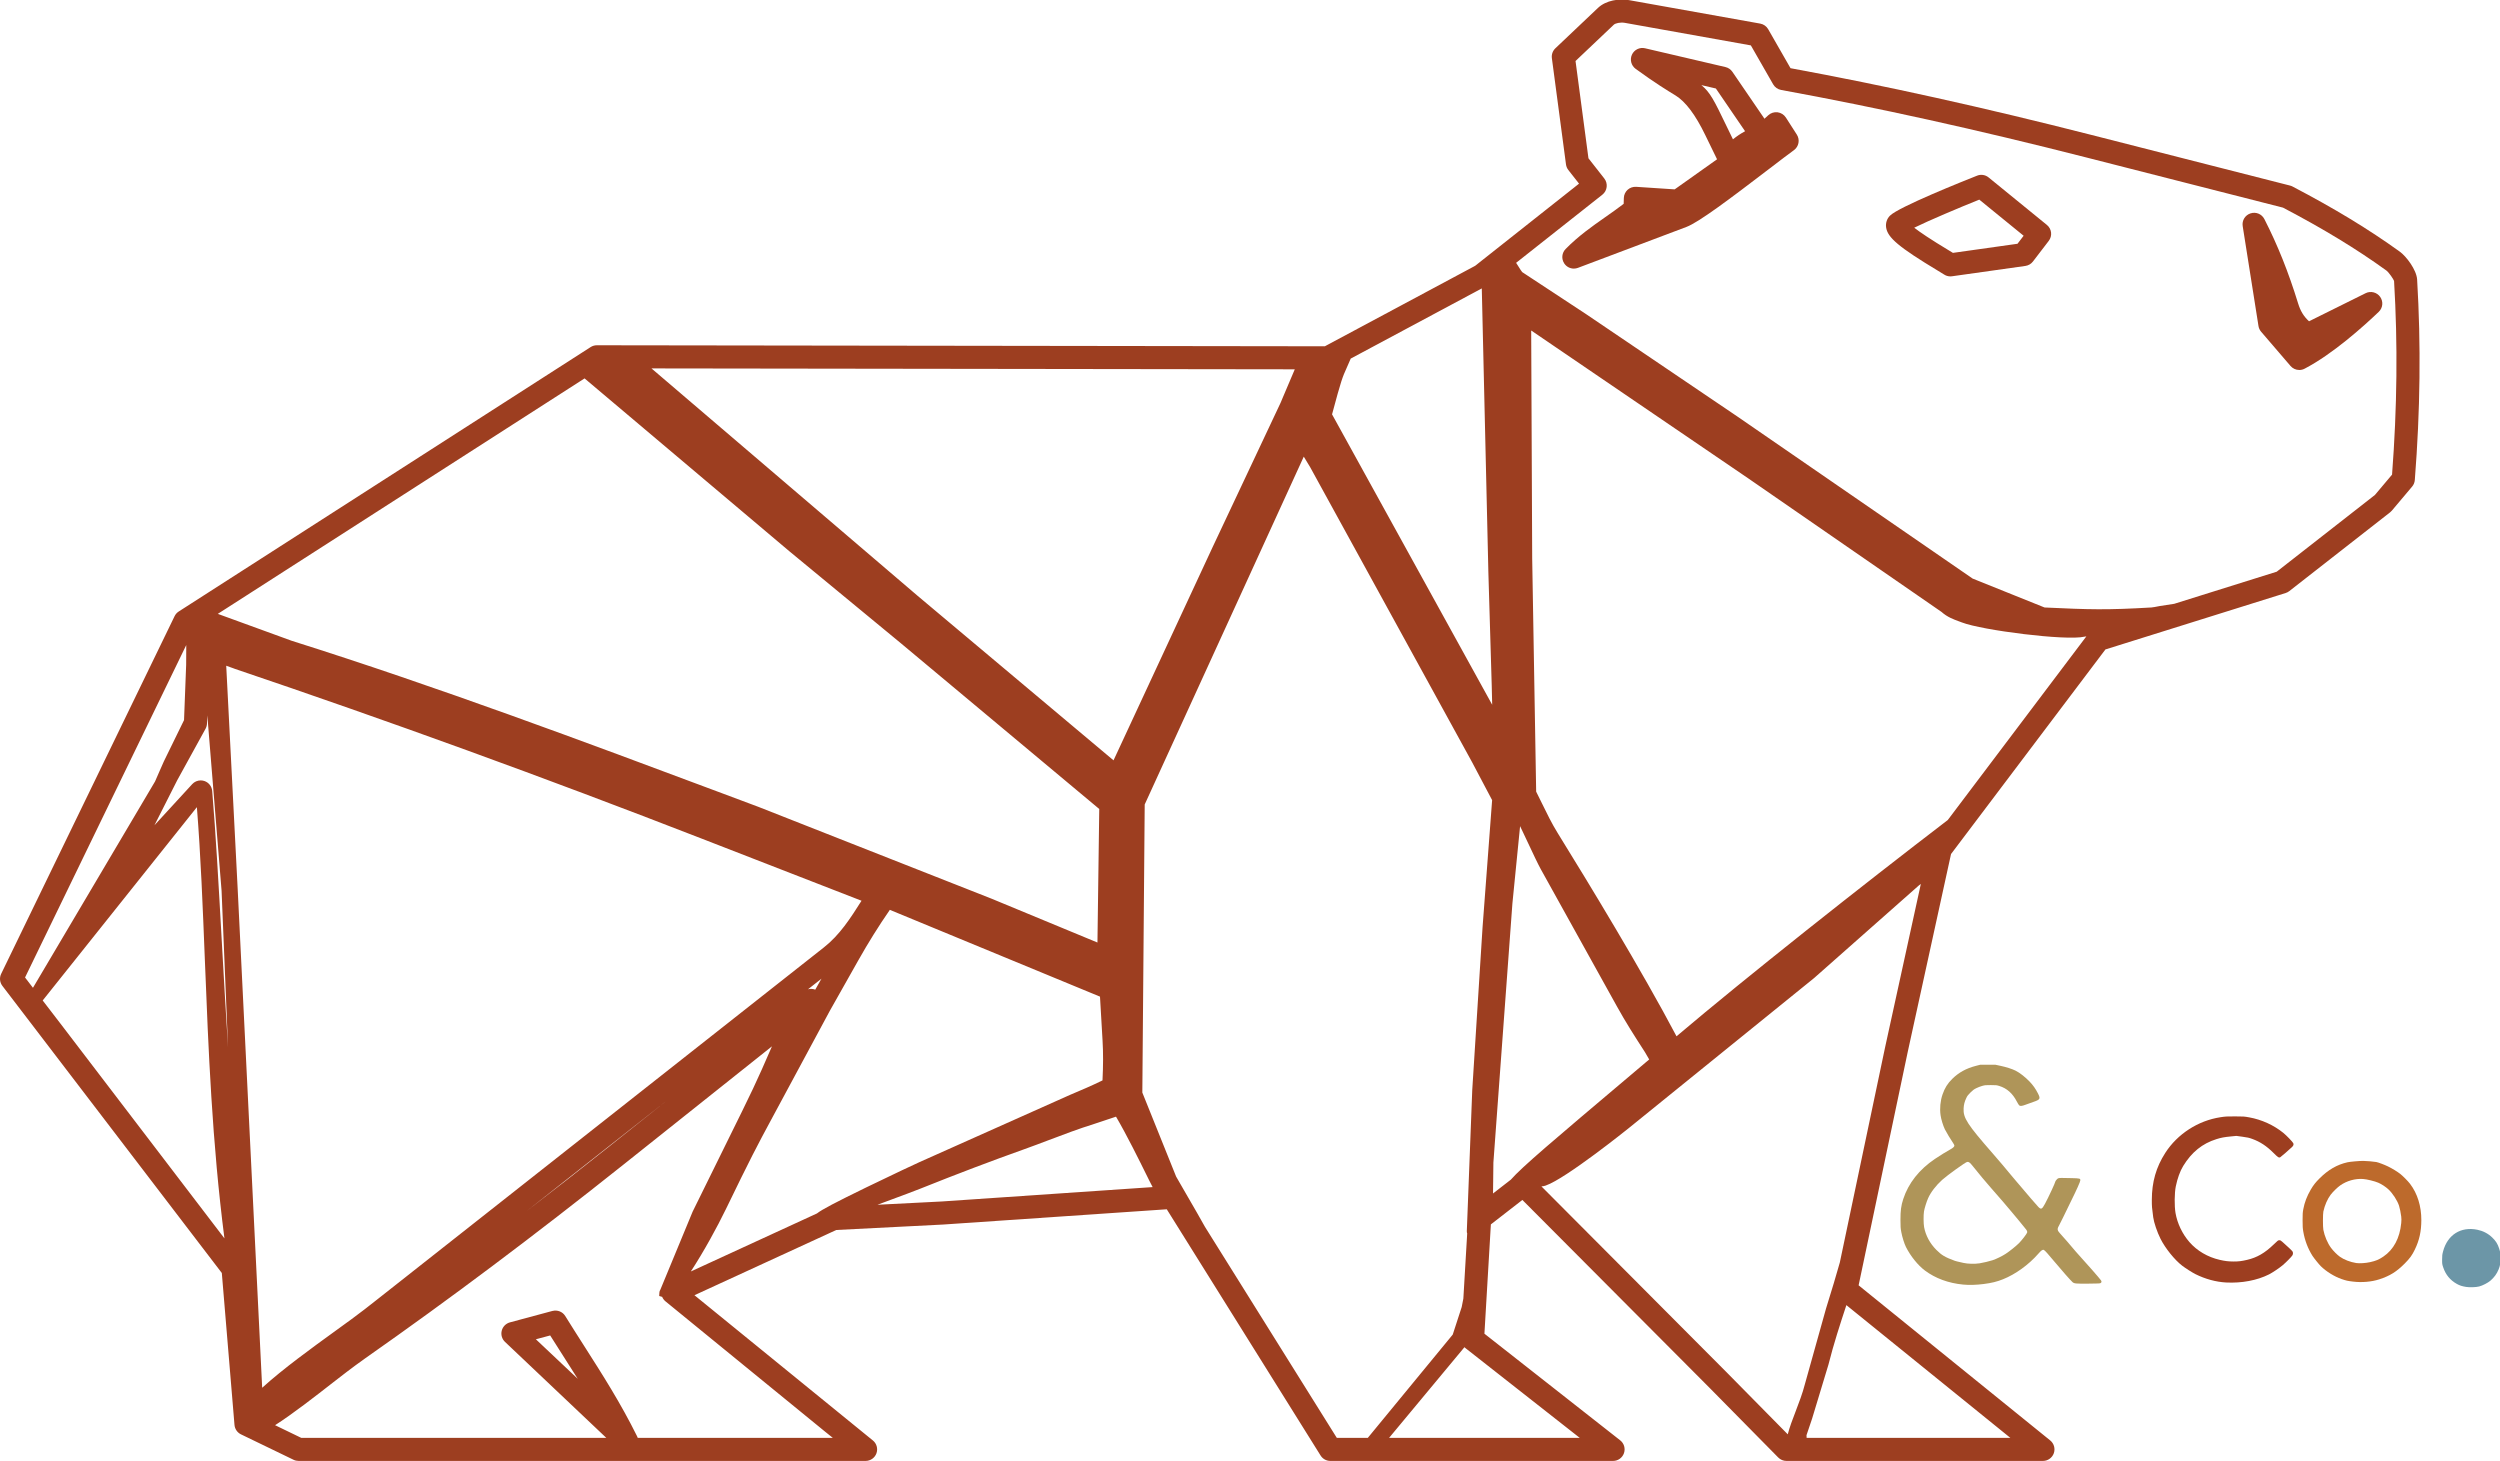
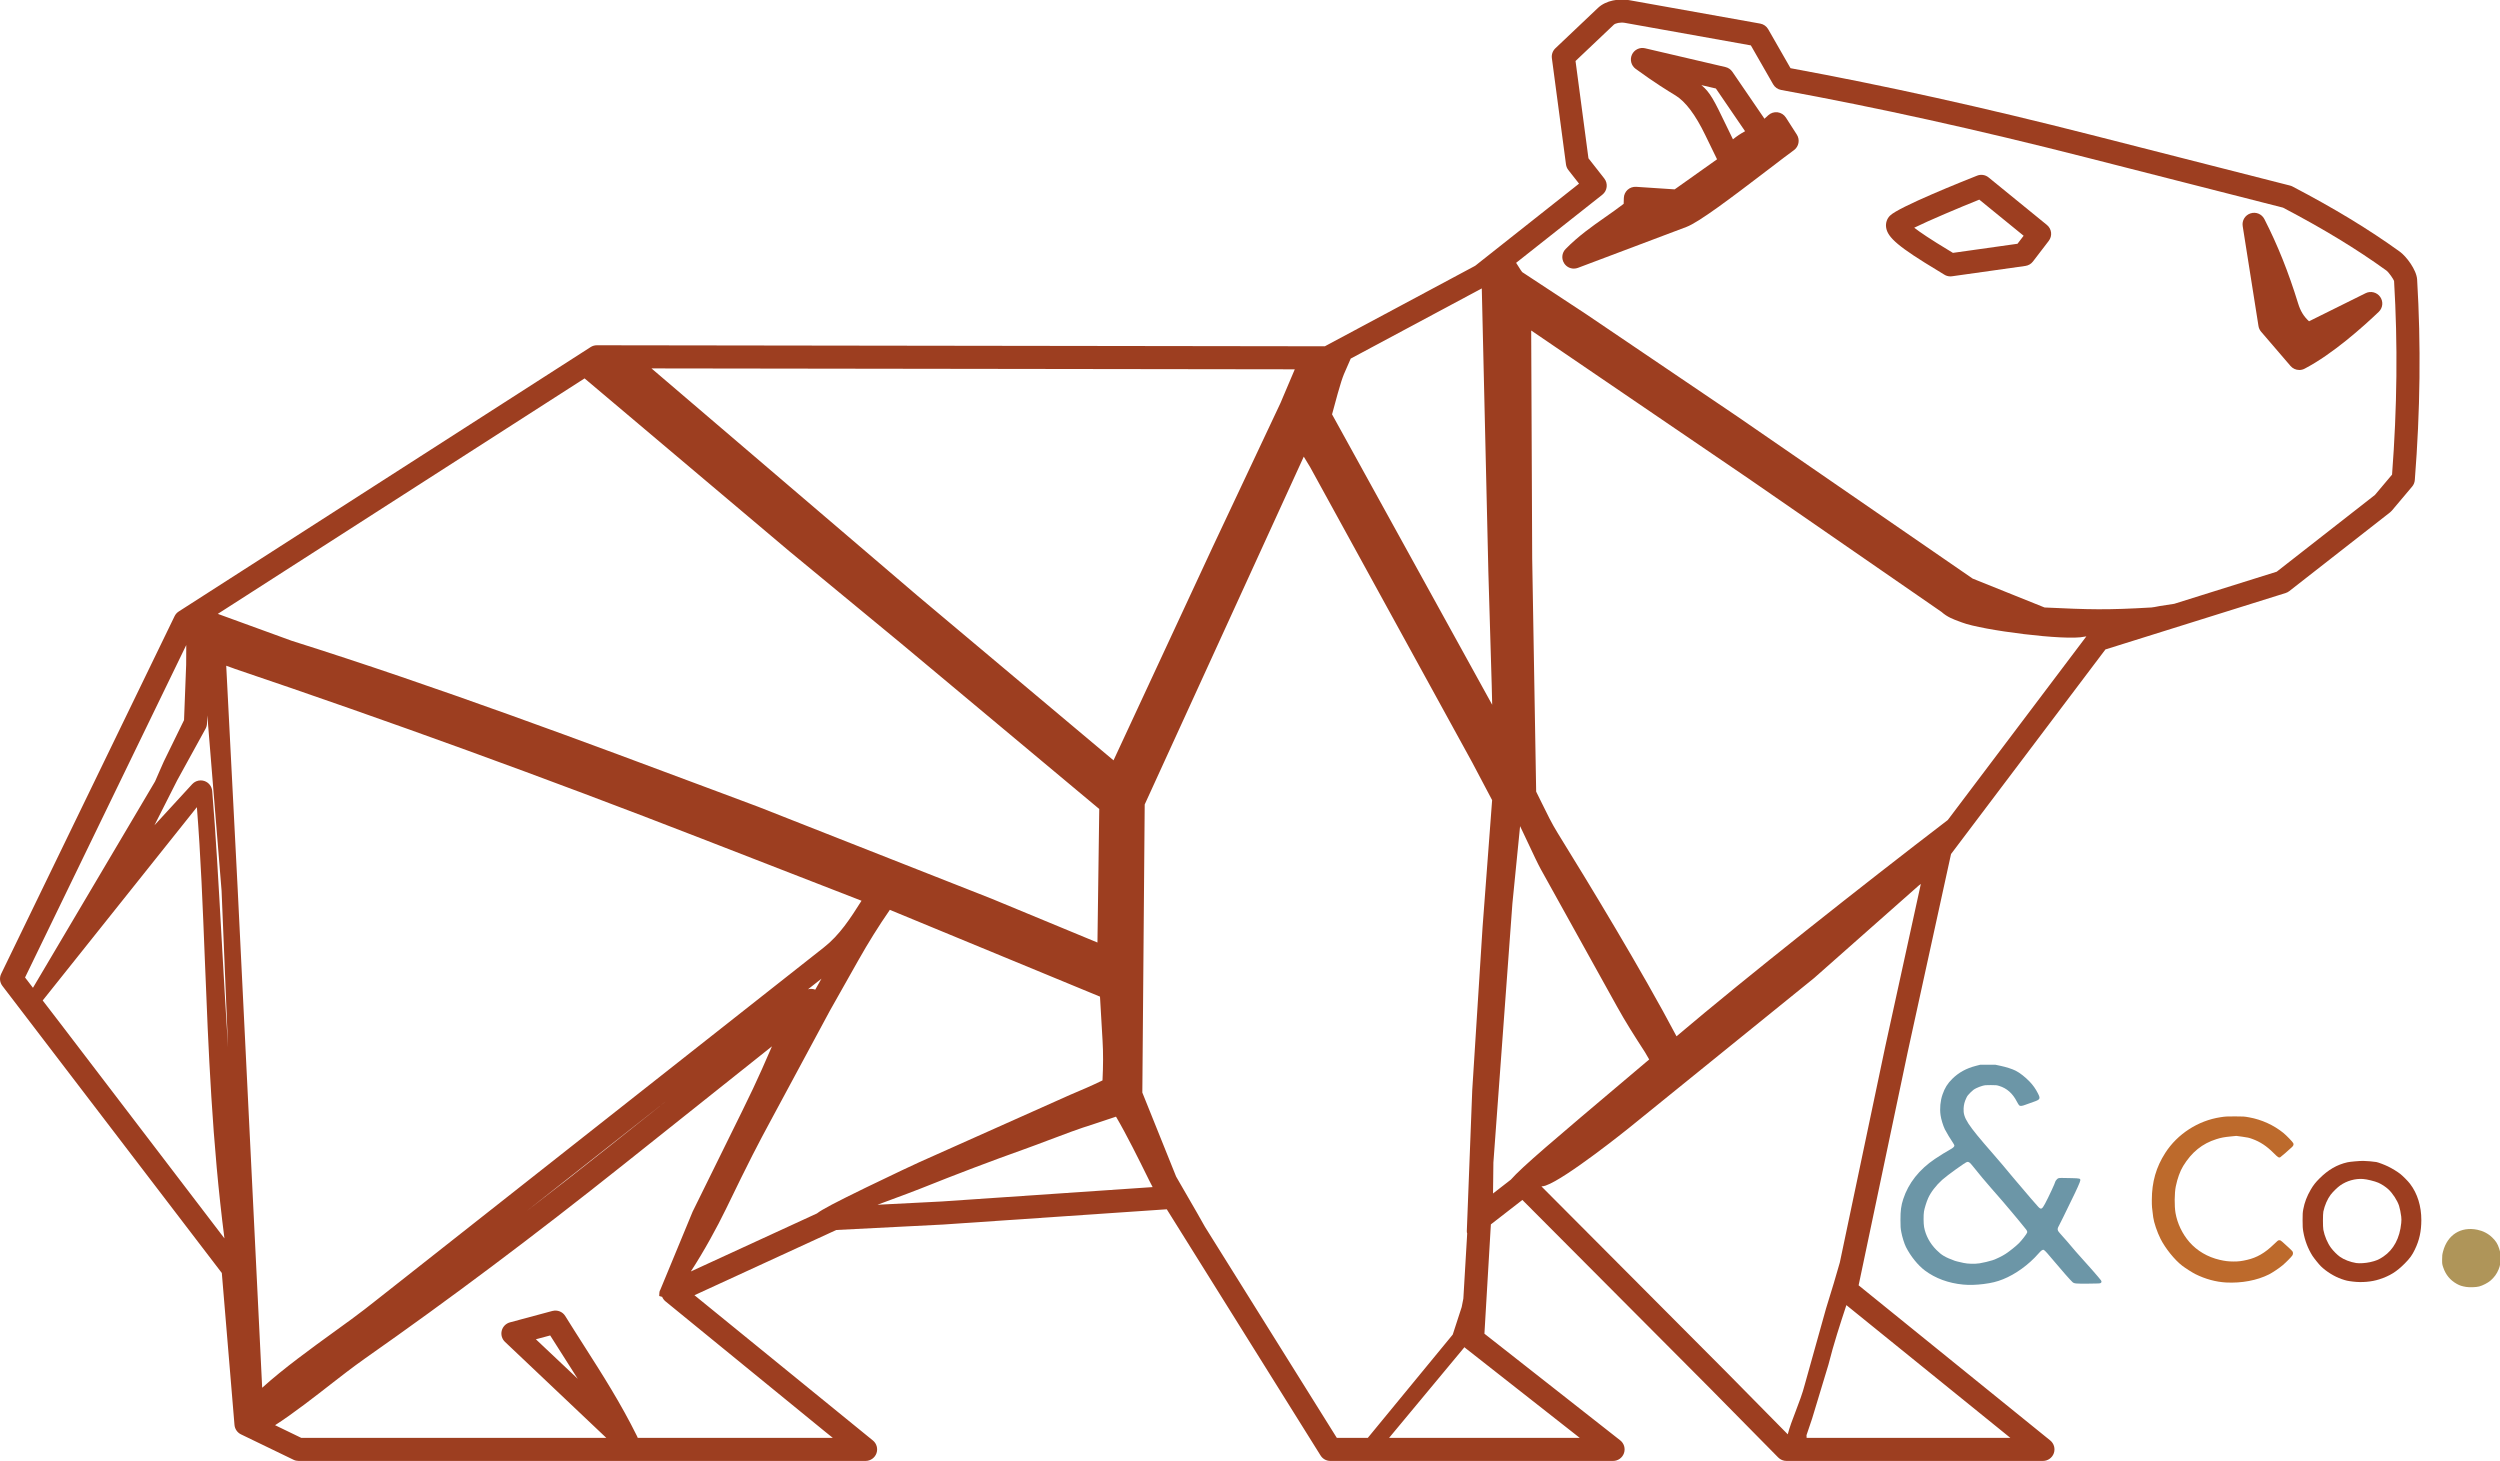
<svg xmlns="http://www.w3.org/2000/svg" id="Camada_1" data-name="Camada 1" viewBox="0.00 2.00 1276.62 746.00">
  <defs>
    <style>
      .cls-1 {
        fill: #af9559;
      }

      .cls-2 {
        fill: #9d3e20;
      }

      .cls-3 {
        fill: #6c96a7;
      }

      .cls-4 {
        fill: #bd6a2c;
      }
    </style>
  </defs>
  <path class="cls-4" style="fill:#9d3e20" d="M1015.49,92.62c-1.65-1.36-3.91-1.71-5.89-.92-6.68,2.64-40.23,16.04-44.53,20.47-1.54,1.58-2.22,3.67-1.94,5.88.68,5.26,6.55,10.2,26.54,22.24,1.41.85,2.48,1.48,2.96,1.82.98.67,2.13,1.03,3.33,1.03.27,0,.55-.02.82-.06l37.47-5.28c1.54-.22,2.91-1.01,3.86-2.25l8.08-10.55c1.95-2.54,1.53-6.12-.95-8.14l-29.75-24.24ZM1033.37,122.38l-3.14,4.1-32.97,4.65-1.89-1.15c-9.75-5.87-15.04-9.48-17.88-11.7,7.58-3.72,22.81-10.16,33.23-14.34l22.65,18.45Z" />
  <path class="cls-4" style="fill:#9d3e20" d="M1234.3,144.7c-.33-4.94-5.54-11.81-8.85-14.19-15.91-11.46-33.31-22.03-54.77-33.26-.4-.21-.83-.38-1.28-.49l-101.46-25.87c-54.84-13.98-105.1-25.13-153.62-34.07l-11.4-19.9c-.87-1.52-2.35-2.56-4.07-2.87l-67.04-11.99c-4.86-.86-11.62.03-15.8,3.97l-21.76,20.63c-1.37,1.3-2.04,3.18-1.79,5.05l7.21,54.25c.14,1.04.55,2.03,1.2,2.86l5.46,6.96-53.05,41.96-76.75,41.09-371.75-.52c-1.13,0-2.24.32-3.18.93l-210.33,135.02c-.91.58-1.65,1.41-2.12,2.39L.6,499.28c-.98,2.01-.74,4.37.62,6.16l112.05,146.61,6.47,77.58c.17,2.06,1.44,3.91,3.3,4.81l26.86,12.99c.79.39,1.68.59,2.57.59h289.54c2.5,0,4.73-1.58,5.56-3.93.83-2.36.08-4.99-1.86-6.54l-91.09-74.15,72.43-33.31,54.57-2.78,114.19-7.79,78.54,125.73c1.09,1.74,2.95,2.77,5,2.77h144.36c2.51,0,4.75-1.59,5.57-3.97.82-2.37.04-5.01-1.93-6.55l-69.33-54.45,3.29-55.82,16.09-12.48,95.74,96.11,34.9,35.4c1.1,1.12,2.63,1.76,4.2,1.76h130.99c2.49,0,4.72-1.58,5.55-3.93.83-2.34.09-4.97-1.85-6.54l-97.83-79.2,25.09-119.25,22.1-100.99,78.84-104.47,92.04-28.82c.68-.21,1.3-.54,1.86-.98l51.48-40.23c.33-.26.62-.54.87-.84l10.37-12.3c.8-.94,1.27-2.1,1.37-3.34,2.78-35.58,3.17-69.08,1.18-102.42ZM806.68,736.23h-97.35c.13-.15.26-.3.39-.45l38.09-45.83c.16.16.33.31.51.45l58.36,45.83ZM682.63,736.23l-67.34-107.78c-2.07-3.76-5.39-9.52-10.59-18.49-2.21-3.82-3.89-6.7-4.12-7.15l-17.25-42.89,1.21-147.12,81.23-177.62,3.27,5.4,82.71,150.69,10.2,19.32-4.88,64.85-5.27,83.21-2.77,71.95c-.04.46.03.88.19,1.24l-1.96,33.28-.85,4.32-4.57,14.06-43.38,52.75h-15.84ZM280.95,683.94c2.42,3.86,4.86,7.67,7.36,11.59,2.22,3.47,4.47,7,6.71,10.56l-2.19-2.08-19.19-18.11,7.31-1.96ZM282.1,671.43l-21.72,5.84c-2.05.56-3.65,2.19-4.17,4.25-.52,2.07.12,4.26,1.67,5.72l51.72,49h-155.77l-13.37-6.47c8.79-5.57,20.98-15.08,29.67-21.86,2.77-2.16,5.13-4,6.8-5.25,3.16-2.38,6.33-4.77,9.64-7.09,43.01-30.16,86.15-62.52,131.89-98.94l75.74-60.32c-8.17,18.86-9.74,22.05-23.8,50.51-4.24,8.59-9.61,19.48-16.71,33.91l-16.45,39.77c-.32.51-.49,1.04-.51,1.42l-.11,1.88,1.51.44c.37.89.95,1.68,1.72,2.31l81.55,66.58,3.87,3.11h-99.61c-.09-.27-.2-.54-.33-.8-8.42-16.98-17.49-31.19-27.11-46.26-3.18-4.99-6.39-10-9.58-15.16-1.37-2.2-3.98-3.23-6.53-2.58ZM340.46,564.04l-29.35,23.37c-14.27,11.36-28.28,22.33-42.12,32.96l71.46-56.32ZM419.47,501.77l-3.16,5.59c-.68-.26-1.39-.39-2.11-.39-.54,0-1.08.07-1.61.22l6.88-5.43ZM78.86,423.43l11.62-22.96,14.49-26.35c.43-.79.69-1.69.72-2.59l.18-4.23,7.28,89.61,3.3,80c-1.21-18.83-2.27-37.7-3.28-55.72-1.56-27.92-3.04-54.3-4.81-75.28-.2-2.33-1.75-4.32-3.96-5.08-.61-.21-1.25-.32-1.91-.32-1.65,0-3.23.7-4.34,1.91l-19.29,21.01ZM119.69,343.47c79.8,26.99,157.96,55.42,238.95,86.89l81.3,31.6c-5.7,9.04-11.21,17.52-19.12,23.75l-228.58,180.16-6.08,4.76c-3.77,2.95-8.81,6.59-14.64,10.81-12.34,8.93-26.83,19.41-37.64,29.22l-12.5-254.5-5.86-114.21c1.31.5,2.67.99,4.17,1.5ZM370.46,619.89c12.68-26.19,16.15-32.75,23.47-46.34l29.89-55.51,14.43-25.57c5.18-9.18,10.33-17.44,16.14-25.86l107.32,44.32,1.31,22.48c.36,6.12.35,12.6-.03,20.3-5.5,2.7-10.83,4.96-16.63,7.41l-76.95,34.37c-.88.38-13.95,6.47-27.07,12.86-15.97,7.79-22.58,11.26-25.16,13.29l-64.41,29.63c6.86-10.51,13.68-23.12,17.68-31.38ZM787.48,412.4c-.99-2.02-1.99-4.07-3.04-6.15l-2.03-119.09-.51-116.39,110.74,75.44,98.77,68.25c2.96,2.66,6.25,3.85,8.88,4.81l1.56.58c10.15,3.97,53.17,9.47,62.55,7.27l1-.16-70.78,93.79c-44.02,33.69-102.84,80.19-138.51,110.43-17.55-33.29-44.89-78.27-60.67-103.77-3.03-4.89-5.42-9.8-7.96-15.01ZM1099.74,312.02c-.44.09-.66.14-.92.17-23.1,1.37-31.66,1.1-54.78.02l-36.72-14.76-120.08-82.72-77.22-52.26-32.71-21.52c-.33-.33-1.26-1.81-1.87-2.79-.45-.72-.86-1.37-1.24-1.95l44.05-34.8c2.54-2.01,2.97-5.71.98-8.26l-8.09-10.32-6.6-49.68,19.58-18.56c.71-.67,3.2-1.35,5.62-.92l64.33,11.51,11.39,19.89c.87,1.51,2.35,2.55,4.05,2.86,49.12,8.98,99.98,20.23,155.51,34.39l100.79,25.71c20.66,10.84,37.43,21.03,52.74,32.07,1.33.96,3.75,4.57,3.98,5.38,1.91,32.2,1.58,64.55-1.03,98.88l-8.75,10.39-50.15,39.19-52.32,16.39c-6.96,1-9.35,1.49-10.55,1.74ZM760,293.14l1.75,58.97c.09,3.04.18,6.35.23,9.77l-81.77-148.29c4.71-17.64,5.36-19.07,7.42-23.63.57-1.26,1.24-2.75,2.12-4.85l66.92-35.83,3.34,143.85ZM655.06,205c-.64,1.52-1.07,2.55-1.15,2.73l-34.61,73.48-50.68,109.06-100-83.98-135.94-116.16,328.5.46c-1.31,2.98-3.22,7.5-6.12,14.41ZM460.02,330.47l101.31,84.64-.92,68.19-54.07-22.39-119.09-46.9-17.73-6.64c-71.8-26.87-146.05-54.64-220.55-78.15l-37.75-13.75,187.29-120.24,104.67,88.35,56.84,46.89ZM95.11,331.37c-.02,1.66-.02,3.47-.02,5.46,0,2.12,0,3.82-.03,4.64l-1.08,28.25-10.31,21.09s-1.17,2.66-2.34,5.3l-2.16,4.95-62.34,105.36-4.04-5.27,82.33-169.77ZM100.54,414.18c1.96,24.64,2.99,50.71,4.08,78.19,1.81,45.78,3.68,93,9.99,142.01l-83.18-108.95-9.63-12.54,78.74-98.72ZM448.06,617.21c11.43-4.14,21.68-8.13,21.9-8.22,19.05-7.62,35.93-14.03,53.11-20.16,4.04-1.44,8.22-3.02,12.46-4.63,7.62-2.89,15.5-5.87,23.07-8.22l11.29-3.76c5.48,9.35,11.51,21.55,16.41,31.47l.65,1.32c.62,1.26,1.14,2.32,1.64,3.18l-107.67,7.34-32.86,1.68ZM762.61,595.48l9.7-132.15,3.92-39.46c1.29,2.67,2.71,5.7,4.11,8.69,2.56,5.46,4.98,10.61,6.45,13.27l38.9,70.1c4.47,8.06,8.76,14.79,14.34,23.41.11.18.48.81.99,1.71.4.69.78,1.35,1.14,1.96l-9.64,8.15c-39.32,33.21-55.24,46.66-61.01,53.23l-9.1,7.06.19-15.97ZM789.38,607.37c10.19-3.49,41.77-28.83,42.07-29.08l94.93-76.86,53.59-47.38c.3-.22.61-.45.91-.69l-18.22,83.26-23.15,110.04c-1.8,6.38-4.1,14.13-7.05,23.54l-10.82,38.71c-1.22,4.73-3,9.35-4.71,13.83-1.56,4.05-3.06,7.98-4.02,11.69l-31.41-31.86-94.37-94.74c.72-.03,1.47-.18,2.25-.44ZM922.49,734.88c.67-1.92,1.57-4.63,2.86-8.48l8.34-27.55c2.66-10.62,6.15-21.23,8.95-29.75.07-.22.14-.43.21-.64l83.73,67.78h-104.04c0-.07,0-.14,0-.22l-.05-1.13Z" />
  <path class="cls-4" style="fill:#9d3e20" d="M1174.12,190.94c.96,0,1.88-.23,2.72-.67,14.25-7.42,29.83-21.36,37.84-29.01,2.13-2.02,2.45-5.24.76-7.65-1.66-2.37-4.87-3.18-7.44-1.89l-28.9,14.34c-2.71-2.46-4.37-5.21-5.59-9.17-4.95-16.05-10.42-29.71-17.21-43.01-1.33-2.6-4.3-3.82-7.07-2.92-2.77.89-4.46,3.64-4,6.52l8.06,51.02c.17,1.07.64,2.07,1.35,2.9l15,17.47c1.12,1.31,2.75,2.06,4.47,2.06Z" />
  <path class="cls-4" style="fill:#9d3e20" d="M911.92,61.99c-.94-1.46-2.47-2.42-4.24-2.66-1.73-.2-3.43.36-4.7,1.51l-1.96,1.79-16.38-23.96c-.83-1.22-2.08-2.08-3.52-2.42l-41.08-9.6c-2.71-.65-5.54.73-6.7,3.28-1.16,2.54-.37,5.57,1.89,7.22,9.85,7.18,16.16,11.03,20.33,13.57q7.73,4.72,15.24,20.27c1.63,3.39,3.59,7.45,6.01,12.35l-21.64,15.36-19.69-1.3c-1.63-.08-3.17.45-4.34,1.51-1.18,1.07-1.88,2.59-1.93,4.18l-.09,3c-3.09,2.38-6.26,4.6-9.46,6.84-6.72,4.71-13.67,9.59-20.17,16.21-1.95,1.99-2.25,5-.74,7.34,1.09,1.68,2.94,2.68,4.94,2.68.71,0,1.41-.13,2.08-.38l55.39-20.89c6.34-2.39,22.08-14.24,42.01-29.47l.66-.5c5.06-3.87,9.41-7.2,12.22-9.23,2.53-1.83,3.19-5.32,1.5-7.95l-5.63-8.77ZM891.12,69.01c-2.21,1.19-4.28,2.57-6.19,4.14-1.28-2.62-2.42-4.99-3.53-7.28-6.03-12.5-8.05-16.66-12.6-20.41l7.41,1.73,14.9,21.81Z" />
  <g transform="matrix(1.241695 0 0 1.241695 169.0234 -936.9728)">
-     <path style="fill:#af9559" fill-rule="evenodd" d="M 671.197 1284.484 C 665.171 1283.905 659.838 1281.943 655.500 1278.709 C 652.639 1276.576 649.587 1272.789 647.705 1269.039 C 647.015 1267.663 646.149 1264.887 645.782 1262.875 C 645.483 1261.238 645.450 1260.760 645.444 1257.938 C 645.436 1254.033 645.703 1252.017 646.586 1249.317 C 648.729 1242.760 653.149 1237.168 659.651 1232.787 C 661.639 1231.448 664.756 1229.526 666.117 1228.800 C 667.036 1228.310 667.625 1227.738 667.625 1227.337 C 667.625 1227.158 667.378 1226.666 667.067 1226.227 C 666.214 1225.019 664.189 1221.655 663.690 1220.615 C 662.955 1219.084 662.164 1216.474 661.931 1214.812 C 661.542 1212.033 661.838 1208.932 662.741 1206.312 C 663.666 1203.630 664.797 1201.813 666.732 1199.900 C 669.401 1197.263 672.503 1195.555 676.486 1194.532 L 678.312 1194.062 L 681.375 1194.065 L 684.438 1194.068 L 686.665 1194.543 C 688.953 1195.030 691.383 1195.812 692.774 1196.509 C 694.512 1197.380 696.723 1199.103 698.562 1201.018 C 699.964 1202.477 700.994 1203.936 701.967 1205.842 C 703.108 1208.078 702.941 1208.394 700.097 1209.371 C 699.047 1209.732 697.601 1210.250 696.884 1210.522 C 695.472 1211.057 694.794 1211.140 694.327 1210.833 C 694.162 1210.726 693.715 1210.026 693.333 1209.278 C 691.588 1205.869 689.234 1203.771 686.052 1202.793 C 685.013 1202.474 684.781 1202.450 682.625 1202.444 C 680.480 1202.438 680.222 1202.462 679.062 1202.780 C 678.375 1202.969 677.278 1203.390 676.626 1203.717 C 675.637 1204.211 675.238 1204.508 674.234 1205.499 C 673.210 1206.508 672.953 1206.848 672.525 1207.750 C 671.797 1209.286 671.494 1210.462 671.412 1212.065 C 671.215 1215.968 672.899 1218.567 683.437 1230.625 C 685.923 1233.469 689.280 1237.429 690.648 1239.130 C 691.175 1239.786 692.243 1241.054 693.022 1241.948 C 693.800 1242.843 694.831 1244.050 695.311 1244.631 C 697.038 1246.718 701.446 1251.827 702.128 1252.531 C 703.274 1253.714 703.652 1253.538 704.888 1251.250 C 706.264 1248.705 709.125 1242.553 709.125 1242.141 C 709.125 1241.909 709.895 1240.996 710.241 1240.817 C 710.666 1240.597 711.500 1240.581 715.980 1240.708 C 719.227 1240.800 719.417 1240.849 719.417 1241.600 C 719.417 1242.120 717.871 1245.575 715.519 1250.312 C 714.461 1252.444 713.038 1255.369 712.356 1256.812 C 711.673 1258.256 710.885 1259.826 710.603 1260.301 C 710.036 1261.257 709.956 1261.811 710.294 1262.465 C 710.406 1262.681 711.103 1263.517 711.843 1264.323 C 713.076 1265.666 714.097 1266.847 717.668 1271.060 C 718.366 1271.884 719.447 1273.093 720.070 1273.748 C 721.672 1275.430 727.448 1282.057 727.905 1282.738 C 728.221 1283.207 728.180 1283.583 727.787 1283.841 C 727.481 1284.041 726.996 1284.066 722.721 1284.102 C 717.480 1284.146 716.949 1284.095 716.203 1283.480 C 715.570 1282.958 711.450 1278.291 708.834 1275.131 C 706.170 1271.913 704.784 1270.382 704.406 1270.238 C 703.881 1270.038 703.361 1270.398 702.105 1271.833 C 698.167 1276.331 692.736 1280.253 687.611 1282.302 C 685.121 1283.297 682.919 1283.837 679.653 1284.254 C 676.577 1284.646 673.700 1284.725 671.197 1284.484 Z M 678.000 1275.741 C 679.347 1275.537 682.091 1274.884 683.300 1274.479 C 684.908 1273.941 687.275 1272.785 688.712 1271.838 C 690.386 1270.733 692.850 1268.762 694.143 1267.491 C 695.289 1266.366 697.412 1263.617 697.545 1263.087 C 697.661 1262.625 697.457 1262.196 696.709 1261.329 C 696.346 1260.907 695.747 1260.169 695.378 1259.688 C 695.009 1259.206 694.252 1258.282 693.697 1257.633 C 693.142 1256.984 691.984 1255.598 691.125 1254.554 C 689.342 1252.388 685.985 1248.490 682.683 1244.750 C 680.485 1242.261 677.635 1238.848 675.287 1235.893 C 673.992 1234.262 673.539 1233.918 672.857 1234.046 C 672.147 1234.179 664.690 1239.540 662.608 1241.413 C 660.050 1243.715 657.877 1246.553 656.799 1249.004 C 656.134 1250.514 655.330 1253.106 655.113 1254.438 C 654.879 1255.866 654.906 1259.416 655.161 1260.820 C 655.785 1264.254 657.552 1267.555 660.183 1270.198 C 662.391 1272.417 663.716 1273.202 667.778 1274.700 C 668.198 1274.855 668.875 1275.020 671.375 1275.580 C 673.178 1275.983 675.949 1276.051 678.000 1275.741 Z" />
-     <path style="fill:#9d3e20" fill-rule="evenodd" d="M 779.375 1283.628 C 775.205 1283.411 770.742 1282.193 766.729 1280.179 C 765.401 1279.511 762.671 1277.771 761.271 1276.697 C 758.204 1274.346 754.357 1269.569 752.406 1265.688 C 751.005 1262.899 749.682 1259.006 749.386 1256.796 C 748.852 1252.813 748.815 1252.347 748.820 1249.625 C 748.833 1242.285 750.586 1236.181 754.364 1230.312 C 759.373 1222.535 767.830 1217.070 777.032 1215.664 C 779.148 1215.341 779.579 1215.316 783.000 1215.322 C 786.576 1215.327 786.754 1215.339 788.875 1215.720 C 793.981 1216.638 798.990 1218.922 802.938 1222.134 C 804.175 1223.142 806.794 1225.860 806.989 1226.341 C 807.218 1226.904 807.073 1227.338 806.459 1227.931 C 805.476 1228.882 801.936 1231.959 801.648 1232.113 C 801.072 1232.421 800.685 1232.178 798.898 1230.386 C 796.040 1227.520 793.391 1225.771 790.100 1224.579 C 788.769 1224.096 788.210 1223.972 786.064 1223.680 L 783.573 1223.341 L 781.443 1223.550 C 778.516 1223.838 777.404 1224.045 775.373 1224.679 C 769.573 1226.492 765.203 1230.025 761.715 1235.723 C 760.432 1237.821 759.347 1240.812 758.670 1244.119 C 758.118 1246.820 758.064 1252.195 758.561 1255.056 C 759.309 1259.368 761.380 1263.689 764.298 1267.026 C 767.442 1270.620 771.769 1273.162 776.697 1274.309 C 778.908 1274.824 780.352 1274.995 782.503 1274.998 C 784.482 1275.001 785.722 1274.848 788.000 1274.321 C 792.064 1273.382 795.299 1271.509 798.935 1267.990 C 800.645 1266.334 800.757 1266.250 801.240 1266.250 C 801.674 1266.250 801.855 1266.345 802.493 1266.906 C 804.697 1268.845 806.544 1270.597 806.699 1270.898 C 806.948 1271.379 806.916 1271.993 806.617 1272.485 C 806.243 1273.098 804.002 1275.371 802.625 1276.533 C 801.277 1277.670 798.397 1279.601 797.000 1280.303 C 792.106 1282.764 785.763 1283.960 779.375 1283.628 Z" />
-     <path style="fill:#bd6a2c" fill-rule="evenodd" d="M 831.535 1283.260 C 829.276 1282.983 828.765 1282.869 826.875 1282.222 C 823.924 1281.211 820.565 1279.134 818.309 1276.923 C 817.545 1276.173 815.429 1273.540 814.853 1272.621 C 812.984 1269.637 811.721 1266.306 811.111 1262.750 C 810.864 1261.310 810.821 1260.623 810.819 1258.062 C 810.817 1255.466 810.855 1254.854 811.103 1253.507 C 811.619 1250.704 812.588 1248.163 814.189 1245.418 C 815.251 1243.598 816.124 1242.485 817.805 1240.811 C 821.375 1237.255 824.978 1235.174 829.250 1234.199 C 830.327 1233.954 834.044 1233.625 835.743 1233.625 C 836.977 1233.625 840.046 1233.885 841.125 1234.082 C 841.937 1234.229 844.556 1235.218 845.939 1235.899 C 847.756 1236.794 849.705 1237.980 850.938 1238.940 C 852.060 1239.815 854.151 1241.927 855.018 1243.062 C 858.051 1247.035 859.669 1252.252 859.651 1258.000 C 859.636 1262.625 858.831 1266.282 856.994 1270.062 C 855.820 1272.478 854.937 1273.697 852.818 1275.829 C 849.456 1279.210 846.756 1280.890 842.375 1282.324 C 839.203 1283.362 835.199 1283.708 831.535 1283.260 Z M 838.562 1275.267 C 841.079 1274.698 842.163 1274.242 844.062 1272.954 C 848.269 1270.103 850.781 1265.384 851.385 1259.196 C 851.491 1258.107 851.491 1257.437 851.384 1256.528 C 851.209 1255.046 850.810 1253.070 850.483 1252.062 C 849.783 1249.909 847.863 1246.948 846.121 1245.334 C 844.968 1244.267 843.349 1243.205 841.946 1242.595 C 840.470 1241.954 837.277 1241.173 835.682 1241.063 C 832.416 1240.836 828.975 1241.812 826.250 1243.735 C 825.119 1244.534 823.240 1246.374 822.353 1247.550 C 821.033 1249.300 819.900 1251.908 819.360 1254.438 C 819.138 1255.476 819.132 1260.769 819.352 1261.938 C 819.839 1264.533 821.071 1267.436 822.509 1269.379 C 823.464 1270.668 825.020 1272.227 826.167 1273.045 C 827.846 1274.240 830.435 1275.238 832.862 1275.625 C 834.172 1275.834 836.779 1275.670 838.562 1275.267 Z" />
-     <path style="fill:#6c96a7" fill-rule="evenodd" d="M 878.062 1285.450 C 876.334 1285.165 875.474 1284.885 874.269 1284.219 C 871.518 1282.696 869.673 1280.459 868.646 1277.402 C 868.209 1276.098 868.197 1276.013 868.200 1274.188 C 868.204 1272.486 868.241 1272.174 868.601 1270.812 C 870.400 1264.010 875.890 1260.547 882.679 1261.932 C 885.020 1262.409 887.134 1263.509 888.794 1265.111 C 890.291 1266.557 891.033 1267.741 891.664 1269.688 C 892.126 1271.116 892.250 1271.964 892.250 1273.699 C 892.250 1275.547 892.031 1276.775 891.445 1278.212 C 890.674 1280.103 889.642 1281.522 888.028 1282.911 C 887.009 1283.788 884.846 1284.897 883.438 1285.266 C 882.170 1285.597 879.506 1285.689 878.062 1285.450 Z" />
+     <path style="fill:#6c96a7" fill-rule="evenodd" d="M 671.197 1284.484 C 665.171 1283.905 659.838 1281.943 655.500 1278.709 C 652.639 1276.576 649.587 1272.789 647.705 1269.039 C 647.015 1267.663 646.149 1264.887 645.782 1262.875 C 645.483 1261.238 645.450 1260.760 645.444 1257.938 C 645.436 1254.033 645.703 1252.017 646.586 1249.317 C 648.729 1242.760 653.149 1237.168 659.651 1232.787 C 661.639 1231.448 664.756 1229.526 666.117 1228.800 C 667.036 1228.310 667.625 1227.738 667.625 1227.337 C 667.625 1227.158 667.378 1226.666 667.067 1226.227 C 666.214 1225.019 664.189 1221.655 663.690 1220.615 C 662.955 1219.084 662.164 1216.474 661.931 1214.812 C 661.542 1212.033 661.838 1208.932 662.741 1206.312 C 663.666 1203.630 664.797 1201.813 666.732 1199.900 C 669.401 1197.263 672.503 1195.555 676.486 1194.532 L 678.312 1194.062 L 681.375 1194.065 L 684.438 1194.068 L 686.665 1194.543 C 688.953 1195.030 691.383 1195.812 692.774 1196.509 C 694.512 1197.380 696.723 1199.103 698.562 1201.018 C 699.964 1202.477 700.994 1203.936 701.967 1205.842 C 703.108 1208.078 702.941 1208.394 700.097 1209.371 C 699.047 1209.732 697.601 1210.250 696.884 1210.522 C 695.472 1211.057 694.794 1211.140 694.327 1210.833 C 694.162 1210.726 693.715 1210.026 693.333 1209.278 C 691.588 1205.869 689.234 1203.771 686.052 1202.793 C 685.013 1202.474 684.781 1202.450 682.625 1202.444 C 680.480 1202.438 680.222 1202.462 679.062 1202.780 C 678.375 1202.969 677.278 1203.390 676.626 1203.717 C 675.637 1204.211 675.238 1204.508 674.234 1205.499 C 673.210 1206.508 672.953 1206.848 672.525 1207.750 C 671.797 1209.286 671.494 1210.462 671.412 1212.065 C 671.215 1215.968 672.899 1218.567 683.437 1230.625 C 685.923 1233.469 689.280 1237.429 690.648 1239.130 C 691.175 1239.786 692.243 1241.054 693.022 1241.948 C 693.800 1242.843 694.831 1244.050 695.311 1244.631 C 697.038 1246.718 701.446 1251.827 702.128 1252.531 C 703.274 1253.714 703.652 1253.538 704.888 1251.250 C 706.264 1248.705 709.125 1242.553 709.125 1242.141 C 709.125 1241.909 709.895 1240.996 710.241 1240.817 C 710.666 1240.597 711.500 1240.581 715.980 1240.708 C 719.227 1240.800 719.417 1240.849 719.417 1241.600 C 719.417 1242.120 717.871 1245.575 715.519 1250.312 C 714.461 1252.444 713.038 1255.369 712.356 1256.812 C 711.673 1258.256 710.885 1259.826 710.603 1260.301 C 710.036 1261.257 709.956 1261.811 710.294 1262.465 C 710.406 1262.681 711.103 1263.517 711.843 1264.323 C 713.076 1265.666 714.097 1266.847 717.668 1271.060 C 718.366 1271.884 719.447 1273.093 720.070 1273.748 C 721.672 1275.430 727.448 1282.057 727.905 1282.738 C 728.221 1283.207 728.180 1283.583 727.787 1283.841 C 727.481 1284.041 726.996 1284.066 722.721 1284.102 C 717.480 1284.146 716.949 1284.095 716.203 1283.480 C 715.570 1282.958 711.450 1278.291 708.834 1275.131 C 706.170 1271.913 704.784 1270.382 704.406 1270.238 C 703.881 1270.038 703.361 1270.398 702.105 1271.833 C 698.167 1276.331 692.736 1280.253 687.611 1282.302 C 685.121 1283.297 682.919 1283.837 679.653 1284.254 C 676.577 1284.646 673.700 1284.725 671.197 1284.484 Z M 678.000 1275.741 C 679.347 1275.537 682.091 1274.884 683.300 1274.479 C 684.908 1273.941 687.275 1272.785 688.712 1271.838 C 690.386 1270.733 692.850 1268.762 694.143 1267.491 C 695.289 1266.366 697.412 1263.617 697.545 1263.087 C 697.661 1262.625 697.457 1262.196 696.709 1261.329 C 696.346 1260.907 695.747 1260.169 695.378 1259.688 C 695.009 1259.206 694.252 1258.282 693.697 1257.633 C 693.142 1256.984 691.984 1255.598 691.125 1254.554 C 689.342 1252.388 685.985 1248.490 682.683 1244.750 C 680.485 1242.261 677.635 1238.848 675.287 1235.893 C 673.992 1234.262 673.539 1233.918 672.857 1234.046 C 672.147 1234.179 664.690 1239.540 662.608 1241.413 C 660.050 1243.715 657.877 1246.553 656.799 1249.004 C 656.134 1250.514 655.330 1253.106 655.113 1254.438 C 654.879 1255.866 654.906 1259.416 655.161 1260.820 C 655.785 1264.254 657.552 1267.555 660.183 1270.198 C 662.391 1272.417 663.716 1273.202 667.778 1274.700 C 668.198 1274.855 668.875 1275.020 671.375 1275.580 C 673.178 1275.983 675.949 1276.051 678.000 1275.741 Z" />
+     <path style="fill:#bd6a2c" fill-rule="evenodd" d="M 779.375 1283.628 C 775.205 1283.411 770.742 1282.193 766.729 1280.179 C 765.401 1279.511 762.671 1277.771 761.271 1276.697 C 758.204 1274.346 754.357 1269.569 752.406 1265.688 C 751.005 1262.899 749.682 1259.006 749.386 1256.796 C 748.852 1252.813 748.815 1252.347 748.820 1249.625 C 748.833 1242.285 750.586 1236.181 754.364 1230.312 C 759.373 1222.535 767.830 1217.070 777.032 1215.664 C 779.148 1215.341 779.579 1215.316 783.000 1215.322 C 786.576 1215.327 786.754 1215.339 788.875 1215.720 C 793.981 1216.638 798.990 1218.922 802.938 1222.134 C 804.175 1223.142 806.794 1225.860 806.989 1226.341 C 807.218 1226.904 807.073 1227.338 806.459 1227.931 C 805.476 1228.882 801.936 1231.959 801.648 1232.113 C 801.072 1232.421 800.685 1232.178 798.898 1230.386 C 796.040 1227.520 793.391 1225.771 790.100 1224.579 C 788.769 1224.096 788.210 1223.972 786.064 1223.680 L 783.573 1223.341 L 781.443 1223.550 C 778.516 1223.838 777.404 1224.045 775.373 1224.679 C 769.573 1226.492 765.203 1230.025 761.715 1235.723 C 760.432 1237.821 759.347 1240.812 758.670 1244.119 C 758.118 1246.820 758.064 1252.195 758.561 1255.056 C 759.309 1259.368 761.380 1263.689 764.298 1267.026 C 767.442 1270.620 771.769 1273.162 776.697 1274.309 C 778.908 1274.824 780.352 1274.995 782.503 1274.998 C 784.482 1275.001 785.722 1274.848 788.000 1274.321 C 792.064 1273.382 795.299 1271.509 798.935 1267.990 C 800.645 1266.334 800.757 1266.250 801.240 1266.250 C 801.674 1266.250 801.855 1266.345 802.493 1266.906 C 804.697 1268.845 806.544 1270.597 806.699 1270.898 C 806.948 1271.379 806.916 1271.993 806.617 1272.485 C 806.243 1273.098 804.002 1275.371 802.625 1276.533 C 801.277 1277.670 798.397 1279.601 797.000 1280.303 C 792.106 1282.764 785.763 1283.960 779.375 1283.628 Z" />
+     <path style="fill:#9d3e20" fill-rule="evenodd" d="M 831.535 1283.260 C 829.276 1282.983 828.765 1282.869 826.875 1282.222 C 823.924 1281.211 820.565 1279.134 818.309 1276.923 C 817.545 1276.173 815.429 1273.540 814.853 1272.621 C 812.984 1269.637 811.721 1266.306 811.111 1262.750 C 810.864 1261.310 810.821 1260.623 810.819 1258.062 C 810.817 1255.466 810.855 1254.854 811.103 1253.507 C 811.619 1250.704 812.588 1248.163 814.189 1245.418 C 815.251 1243.598 816.124 1242.485 817.805 1240.811 C 821.375 1237.255 824.978 1235.174 829.250 1234.199 C 830.327 1233.954 834.044 1233.625 835.743 1233.625 C 836.977 1233.625 840.046 1233.885 841.125 1234.082 C 841.937 1234.229 844.556 1235.218 845.939 1235.899 C 847.756 1236.794 849.705 1237.980 850.938 1238.940 C 852.060 1239.815 854.151 1241.927 855.018 1243.062 C 858.051 1247.035 859.669 1252.252 859.651 1258.000 C 859.636 1262.625 858.831 1266.282 856.994 1270.062 C 855.820 1272.478 854.937 1273.697 852.818 1275.829 C 849.456 1279.210 846.756 1280.890 842.375 1282.324 C 839.203 1283.362 835.199 1283.708 831.535 1283.260 Z M 838.562 1275.267 C 841.079 1274.698 842.163 1274.242 844.062 1272.954 C 848.269 1270.103 850.781 1265.384 851.385 1259.196 C 851.491 1258.107 851.491 1257.437 851.384 1256.528 C 851.209 1255.046 850.810 1253.070 850.483 1252.062 C 849.783 1249.909 847.863 1246.948 846.121 1245.334 C 844.968 1244.267 843.349 1243.205 841.946 1242.595 C 840.470 1241.954 837.277 1241.173 835.682 1241.063 C 832.416 1240.836 828.975 1241.812 826.250 1243.735 C 825.119 1244.534 823.240 1246.374 822.353 1247.550 C 821.033 1249.300 819.900 1251.908 819.360 1254.438 C 819.138 1255.476 819.132 1260.769 819.352 1261.938 C 819.839 1264.533 821.071 1267.436 822.509 1269.379 C 823.464 1270.668 825.020 1272.227 826.167 1273.045 C 827.846 1274.240 830.435 1275.238 832.862 1275.625 C 834.172 1275.834 836.779 1275.670 838.562 1275.267 Z" />
+     <path style="fill:#af9559" fill-rule="evenodd" d="M 878.062 1285.450 C 876.334 1285.165 875.474 1284.885 874.269 1284.219 C 871.518 1282.696 869.673 1280.459 868.646 1277.402 C 868.209 1276.098 868.197 1276.013 868.200 1274.188 C 868.204 1272.486 868.241 1272.174 868.601 1270.812 C 870.400 1264.010 875.890 1260.547 882.679 1261.932 C 885.020 1262.409 887.134 1263.509 888.794 1265.111 C 890.291 1266.557 891.033 1267.741 891.664 1269.688 C 892.126 1271.116 892.250 1271.964 892.250 1273.699 C 892.250 1275.547 892.031 1276.775 891.445 1278.212 C 890.674 1280.103 889.642 1281.522 888.028 1282.911 C 887.009 1283.788 884.846 1284.897 883.438 1285.266 C 882.170 1285.597 879.506 1285.689 878.062 1285.450 Z" />
  </g>
</svg>
